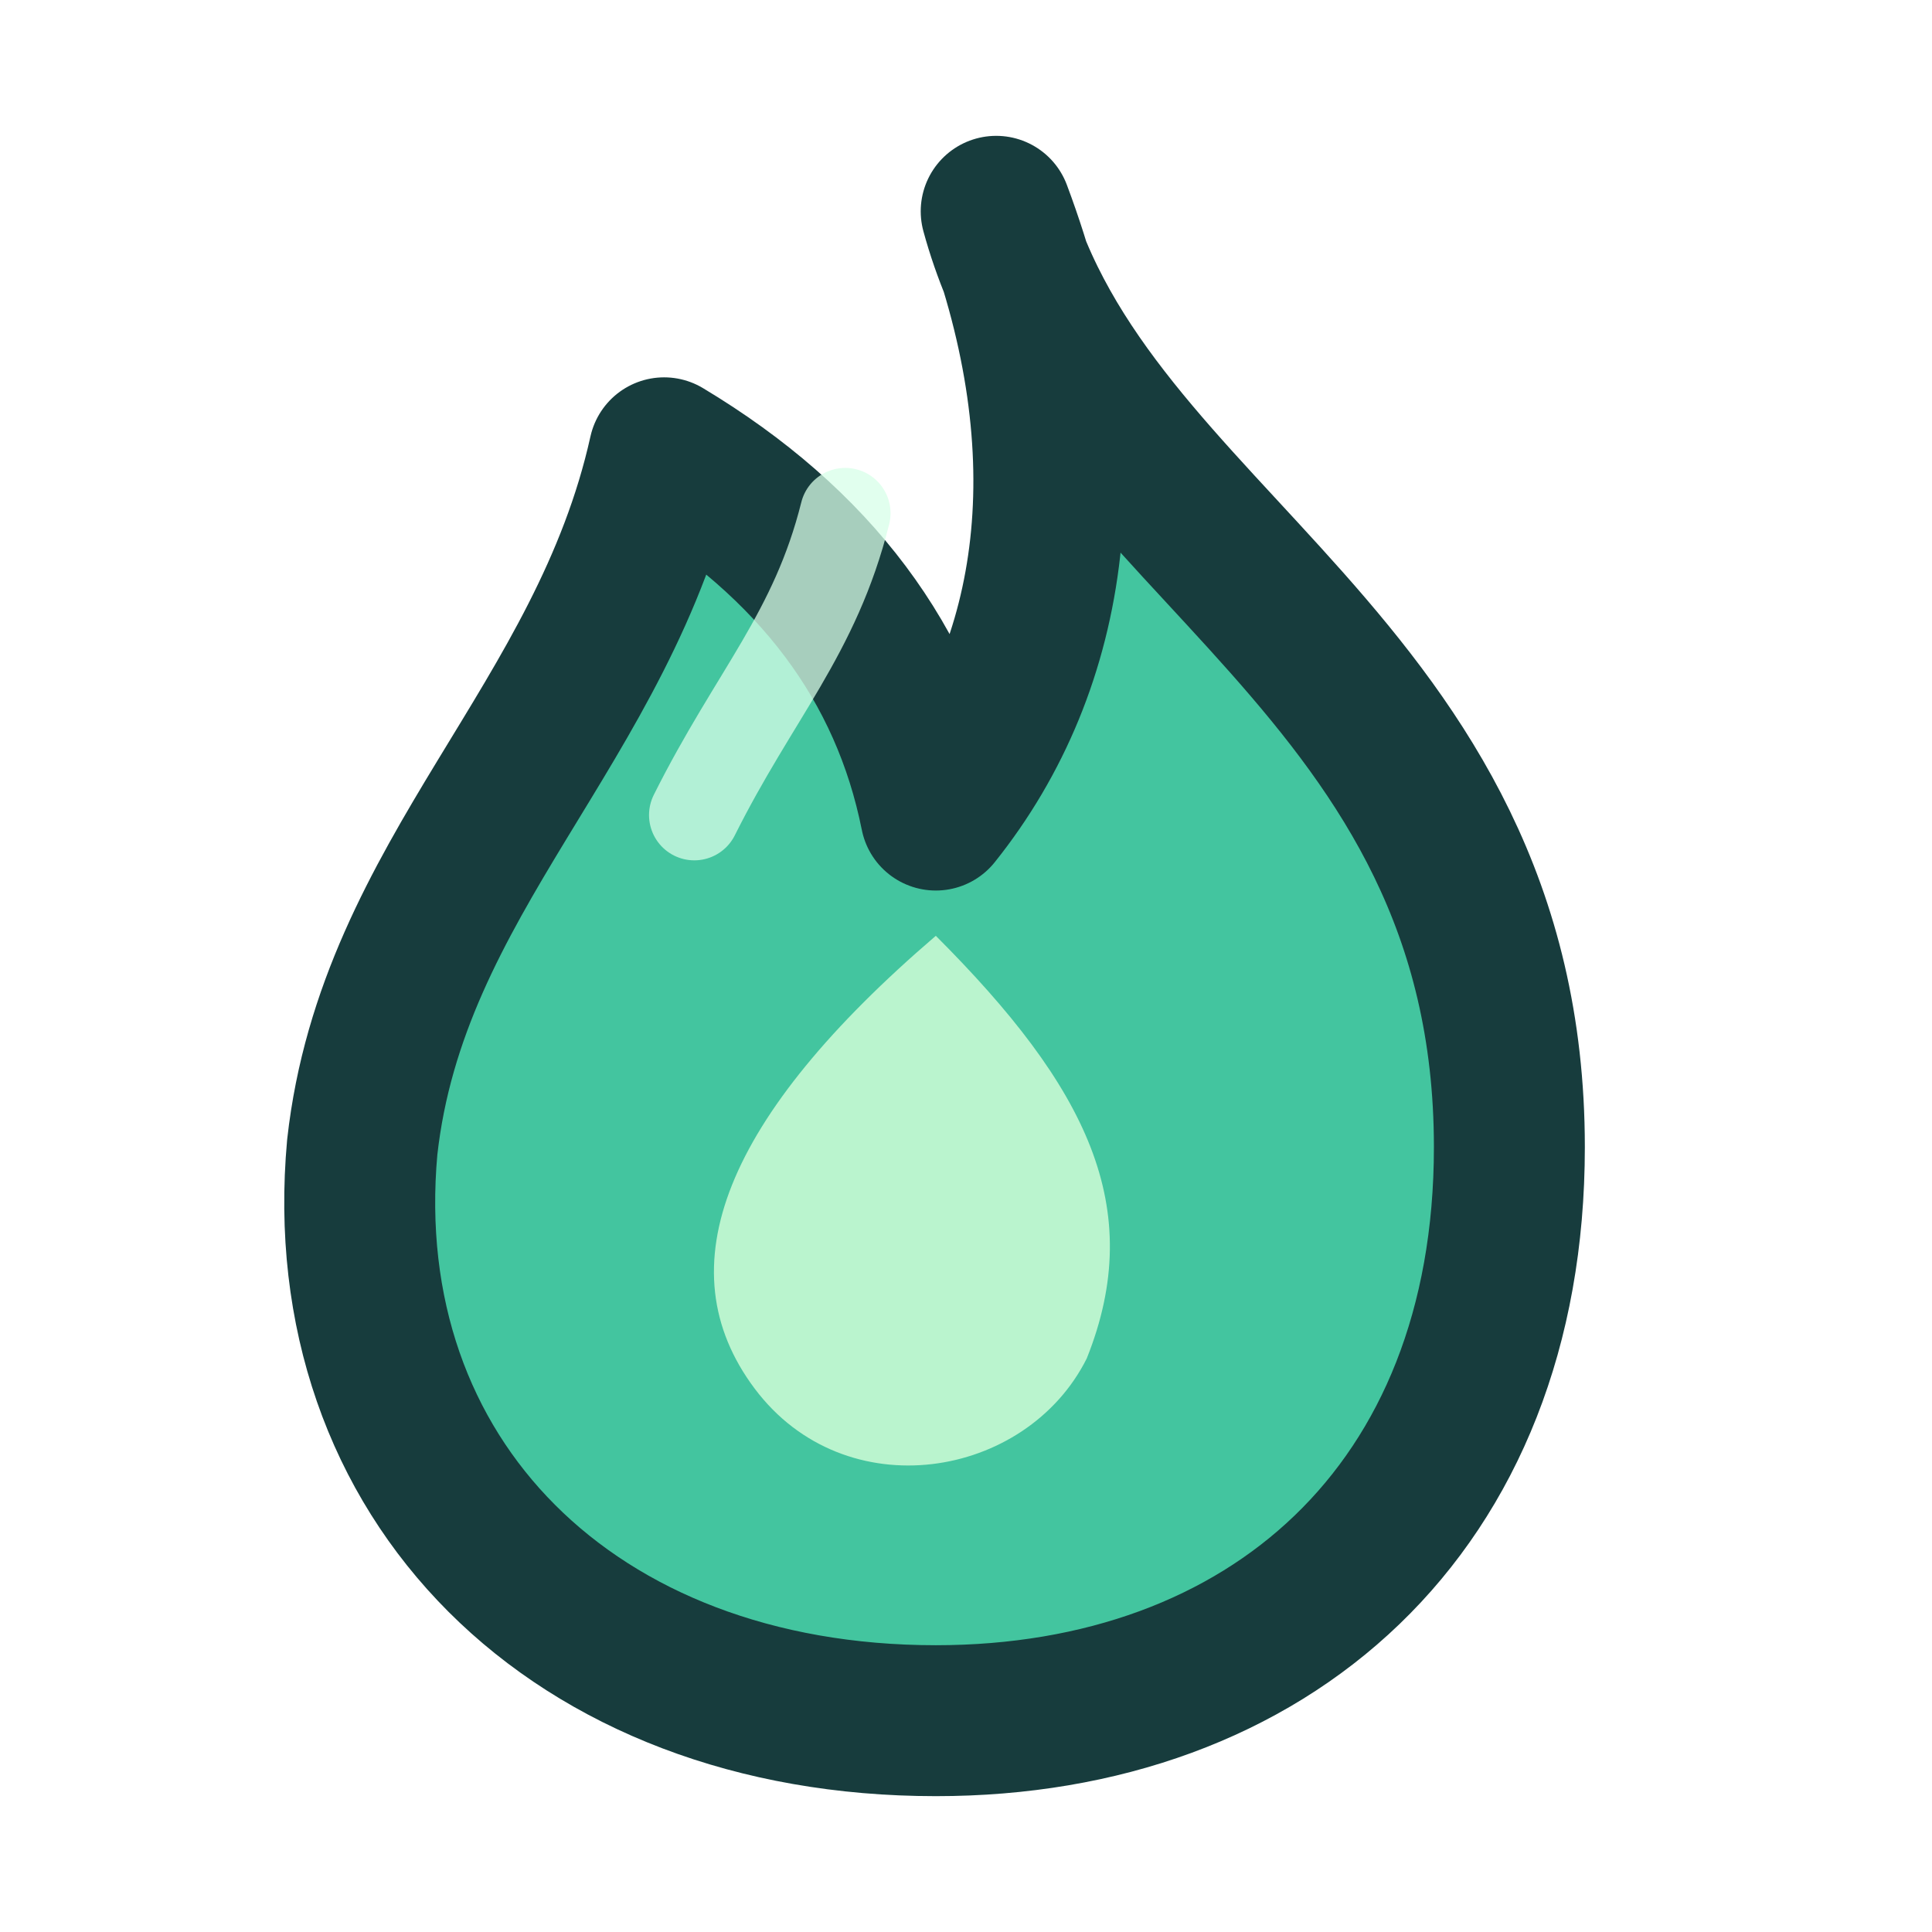
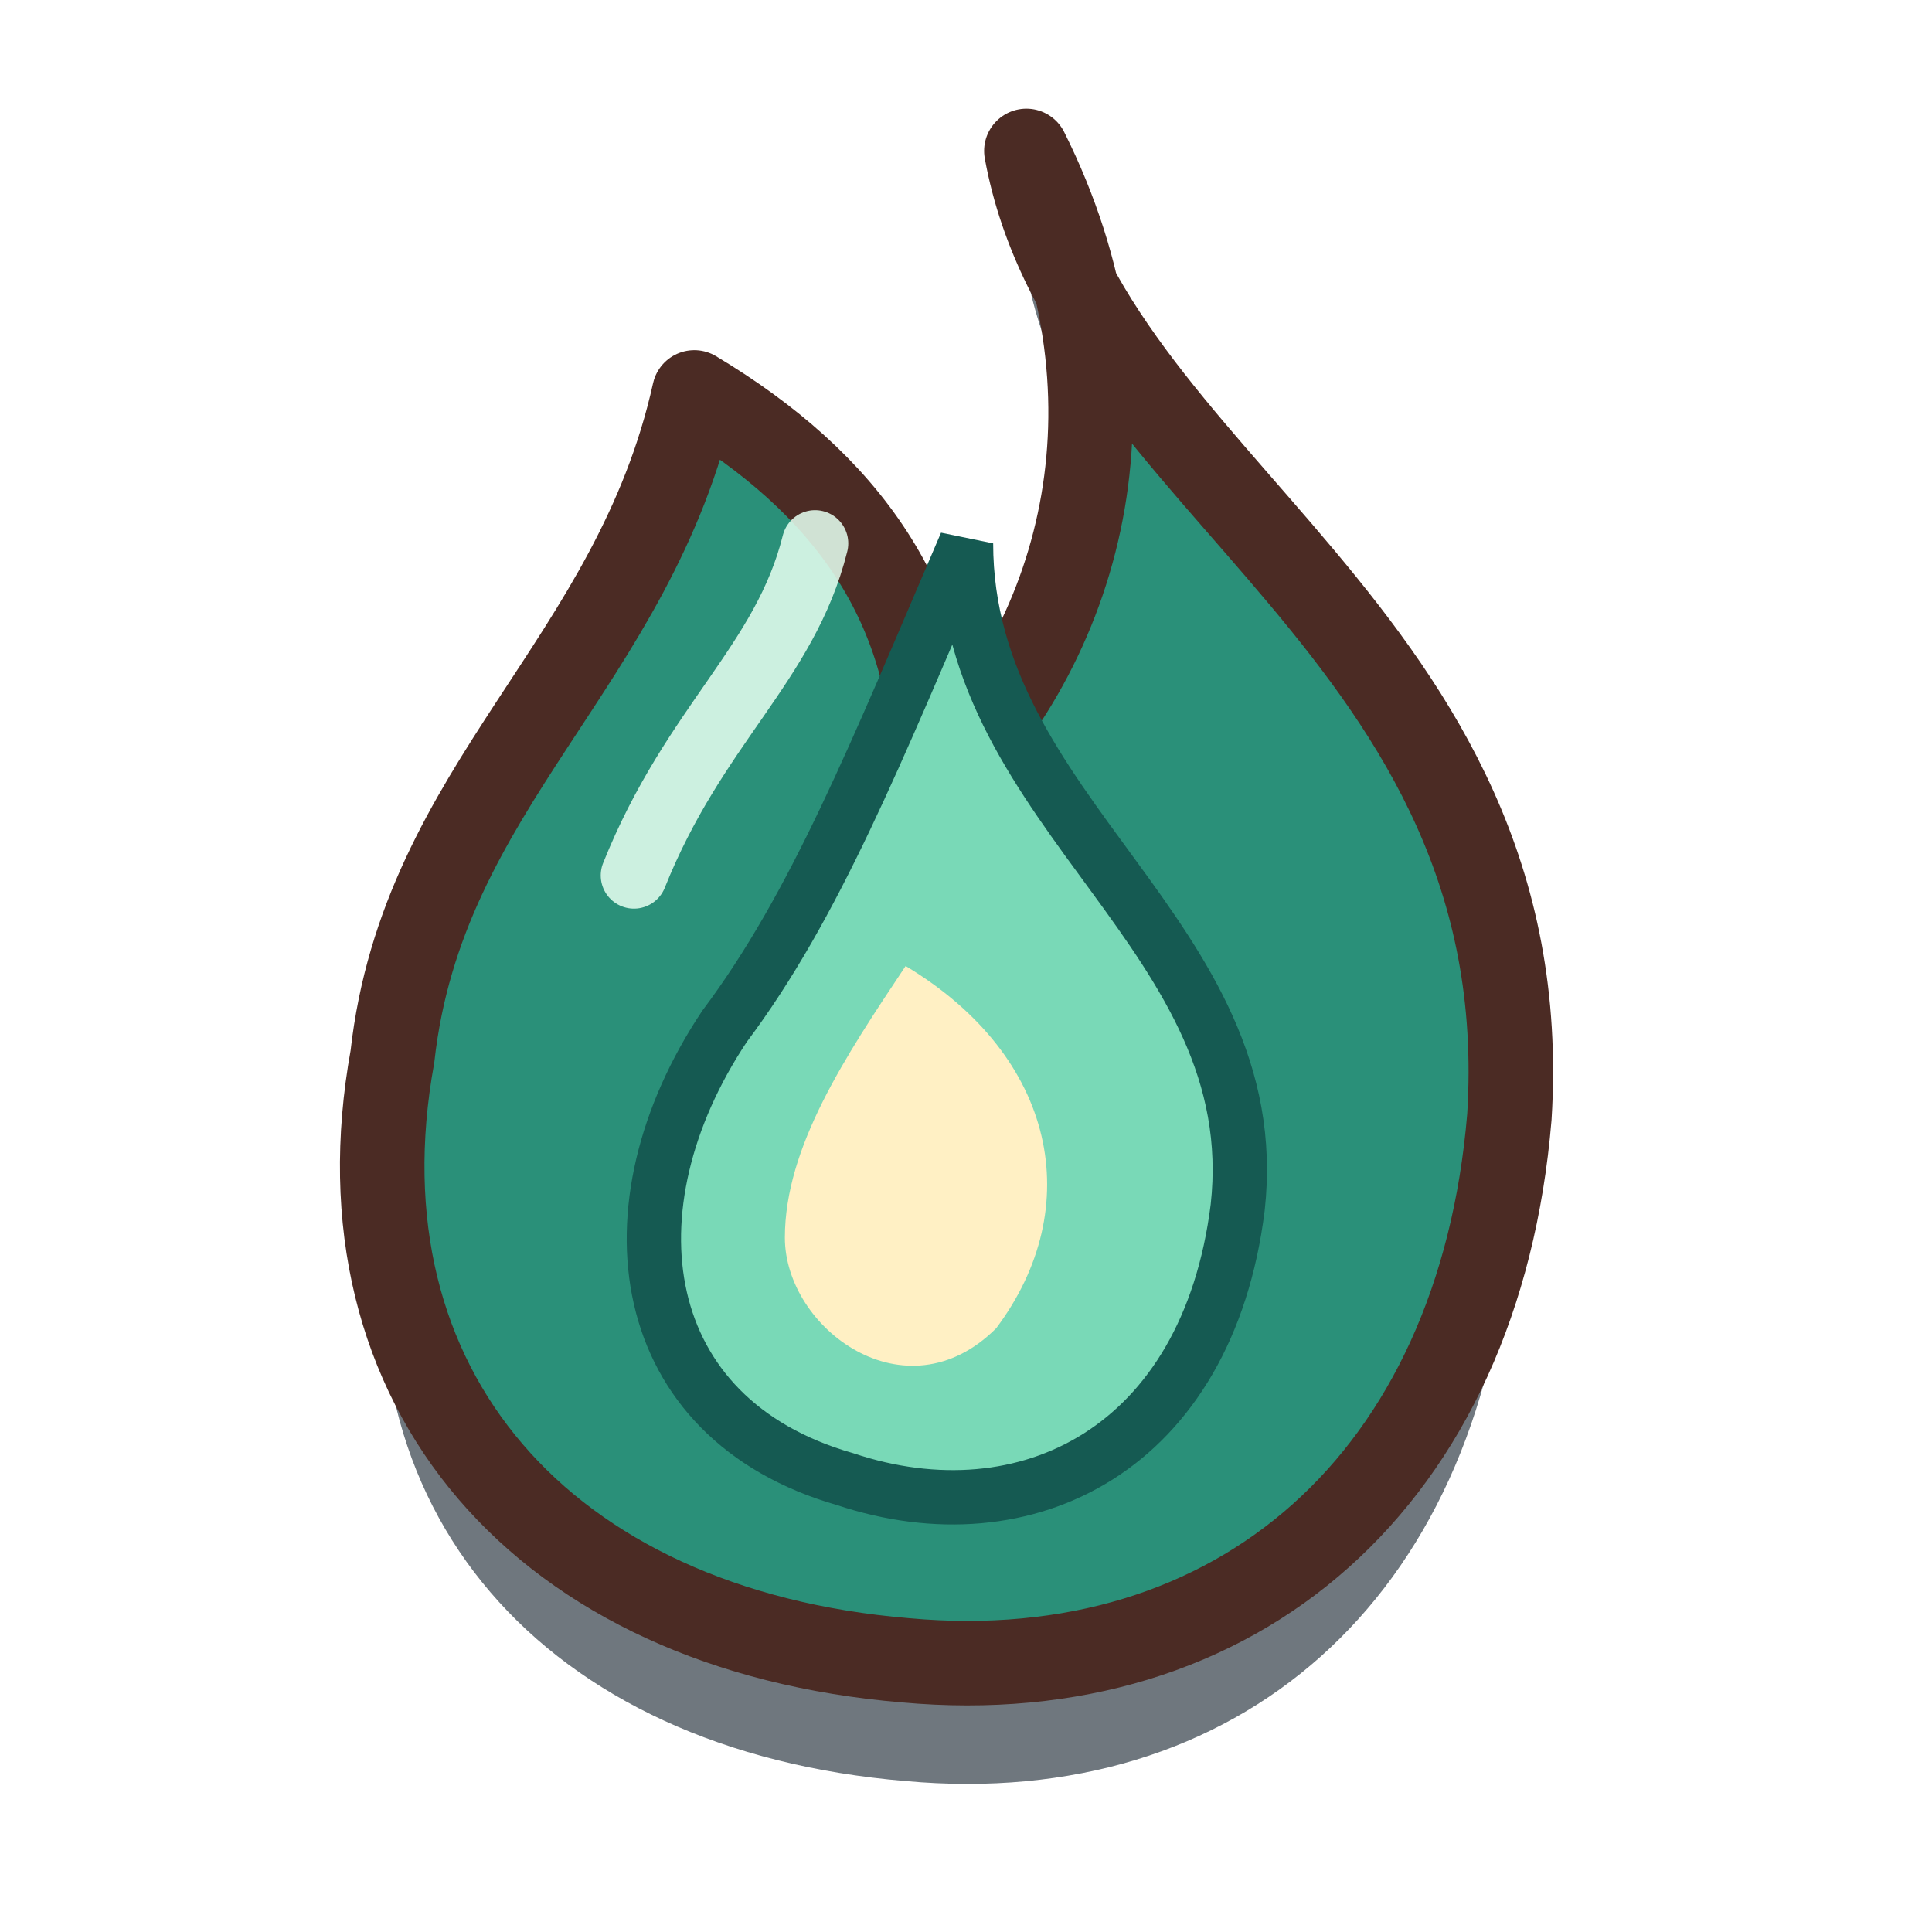
<svg xmlns="http://www.w3.org/2000/svg" width="64" height="64" viewBox="0 0 64 64">
-   <path d="M33 7 C36 18 50 22 50 38 C50 50 42 57 31 57 C19 57 11 49 12 38 C13 29 20 24 22 15 C27 18 30 22 31 27 C35 22 36 15 33 7Z" fill="#43c59f" stroke="#173c3d" stroke-width="5" stroke-linejoin="round" />
-   <path d="M31 31 C36 36 38 40 36 45 C34 49 28 50 25 46 C22 42 24 37 31 31Z" fill="#baf4ce" />
-   <path d="M23 27 C25 23 27 21 28 17" fill="none" stroke="#d7ffe8" stroke-width="3" stroke-linecap="round" opacity=".75" />
+   <path d="M34 7C36 18 51 23 50 39 49 51 41 58 30 57 18 56 11 48 13 37 14 28 21 24 23 15 28 18 31 22 31 28 36 23 38 15 34 7Z" fill="#071521" opacity=".58" transform="translate(0 2)" />
+   <path d="M34 5C36 16 51 21 50 37 49 49 41 56 30 55 18 54 11 46 13 35 14 26 21 22 23 13 28 16 31 20 31 26 36 21 38 13 34 5Z" fill="#2a9079" stroke="#4b2b24" stroke-width="2.8" stroke-linejoin="round" />
+   <path d="M32 18C32 27 42 31 41 40 40 48 34 51 28 49 21 47 20 40 24 34 27 30 29 25 32 18Z" fill="#79d9b7" stroke="#155a52" stroke-width="1.8" />
+   <path d="M30 32C35 35 36 40 33 44 30 47 26 44 26 41 26 38 28 35 30 32Z" fill="#fff0c4" />
+   <path d="M21 29C23 24 26 22 27 18" fill="none" stroke="#e5fff0" stroke-width="2.2" stroke-linecap="round" opacity=".86" />
</svg>
